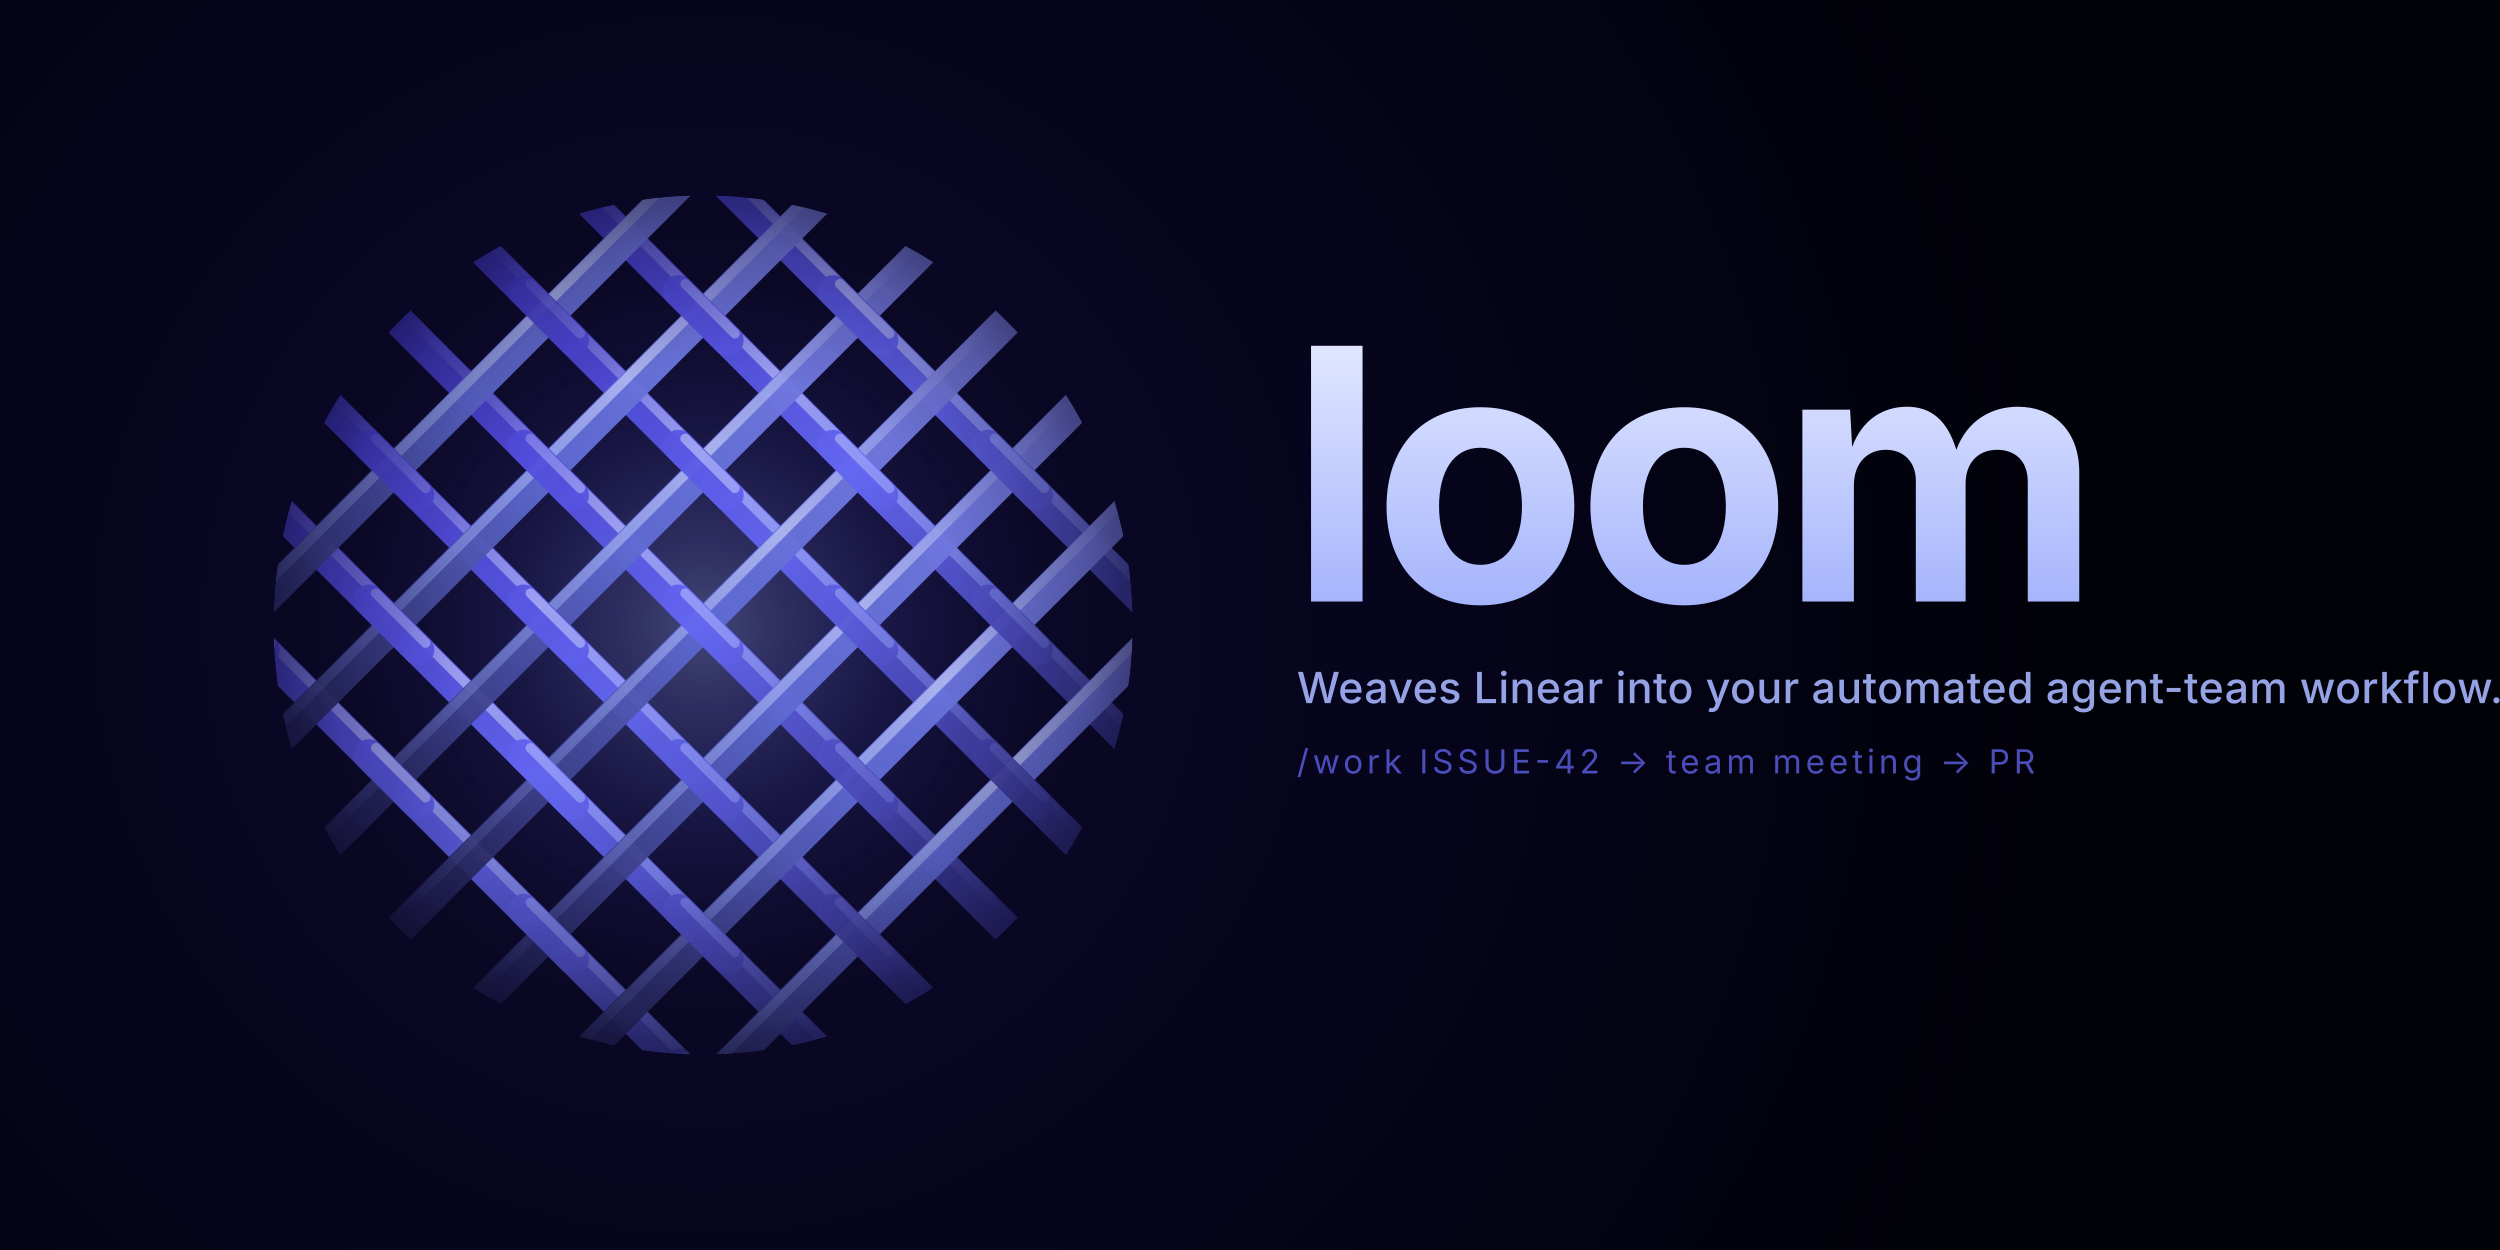
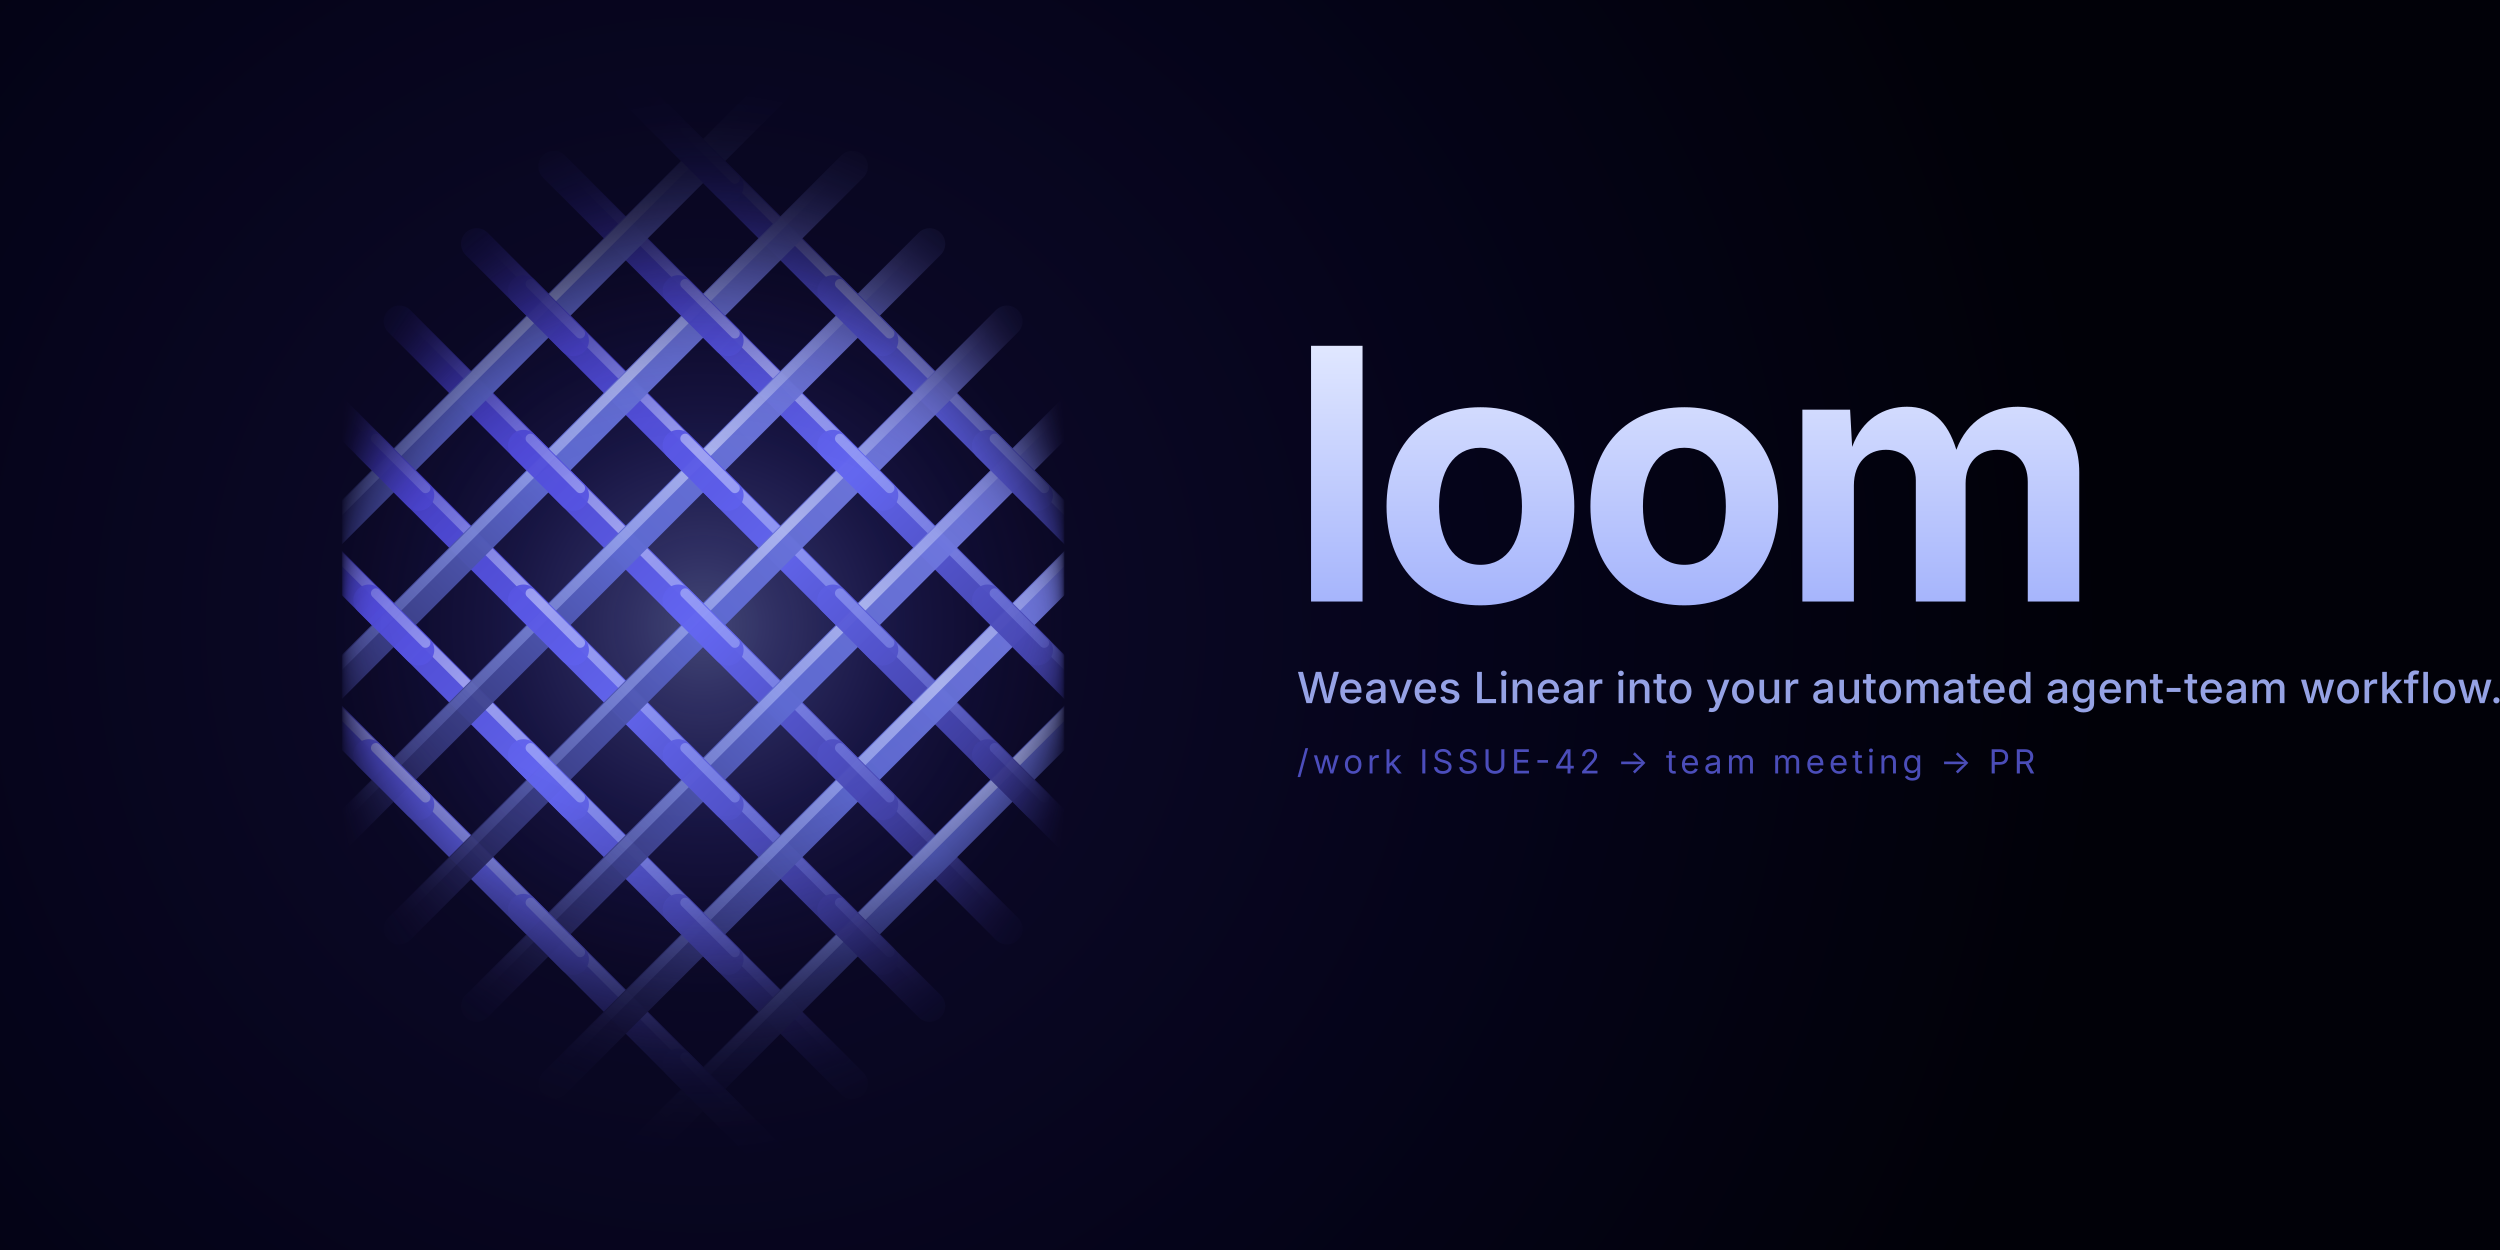
<svg xmlns="http://www.w3.org/2000/svg" viewBox="0 0 1280 640" width="1280" height="640">
  <defs>
    <radialGradient id="bg" gradientUnits="userSpaceOnUse" cx="360" cy="320" r="720">
      <stop offset="0%" stop-color="#0f0b2e" />
      <stop offset="55%" stop-color="#05041a" />
      <stop offset="100%" stop-color="#010108" />
    </radialGradient>
    <radialGradient id="innerGlow" gradientUnits="userSpaceOnUse" cx="360" cy="320" r="190">
      <stop offset="0%" stop-color="#a5b4fc" stop-opacity="0.35" />
      <stop offset="55%" stop-color="#6366f1" stop-opacity="0.12" />
      <stop offset="100%" stop-color="#3730a3" stop-opacity="0" />
    </radialGradient>
    <linearGradient id="warp" gradientUnits="userSpaceOnUse" x1="0" y1="100" x2="0" y2="540">
      <stop offset="0%" stop-color="#7d82e8" stop-opacity="0.95" />
      <stop offset="50%" stop-color="#5E6AD2" stop-opacity="0.98" />
      <stop offset="100%" stop-color="#1e1b4b" stop-opacity="0.92" />
    </linearGradient>
    <linearGradient id="weft" gradientUnits="userSpaceOnUse" x1="140" y1="0" x2="580" y2="0">
      <stop offset="0%" stop-color="#4338ca" stop-opacity="0.92" />
      <stop offset="50%" stop-color="#6366f1" stop-opacity="0.96" />
      <stop offset="100%" stop-color="#312e81" stop-opacity="0.92" />
    </linearGradient>
    <linearGradient id="warpHi" gradientUnits="userSpaceOnUse" x1="0" y1="100" x2="0" y2="540">
      <stop offset="0%" stop-color="#c7d2fe" stop-opacity="0" />
      <stop offset="35%" stop-color="#e0e7ff" stop-opacity="0.55" />
      <stop offset="65%" stop-color="#a5b4fc" stop-opacity="0.4" />
      <stop offset="100%" stop-color="#818cf8" stop-opacity="0" />
    </linearGradient>
    <linearGradient id="weftHi" gradientUnits="userSpaceOnUse" x1="140" y1="0" x2="580" y2="0">
      <stop offset="0%" stop-color="#c7d2fe" stop-opacity="0" />
      <stop offset="35%" stop-color="#e0e7ff" stop-opacity="0.5" />
      <stop offset="65%" stop-color="#a5b4fc" stop-opacity="0.4" />
      <stop offset="100%" stop-color="#818cf8" stop-opacity="0" />
    </linearGradient>
-     <radialGradient id="fadeMask" gradientUnits="userSpaceOnUse" cx="360" cy="320" r="220">
-       <stop offset="0%" stop-color="#ffffff" stop-opacity="1" />
-       <stop offset="60%" stop-color="#ffffff" stop-opacity="1" />
-       <stop offset="88%" stop-color="#ffffff" stop-opacity="0.725" />
-       <stop offset="100%" stop-color="#ffffff" stop-opacity="0.5" />
-     </radialGradient>
+     <filter id="edgeBlur" x="-30%" y="-30%" width="160%" height="160%">
+       <feGaussianBlur stdDeviation="28" />
+     </filter>
    <mask id="weaveFade">
-       <rect width="1280" height="640" fill="url(#fadeMask)" />
+       <circle cx="360" cy="320" r="185" fill="#ffffff" filter="url(#edgeBlur)" />
    </mask>
-     <clipPath id="weaveClip">
-       <circle cx="360" cy="320" r="220" />
-     </clipPath>
    <linearGradient id="text" x1="0" y1="0" x2="0" y2="1">
      <stop offset="0%" stop-color="#e0e7ff" />
      <stop offset="100%" stop-color="#a5b4fc" />
    </linearGradient>
  </defs>
  <rect width="1280" height="640" fill="url(#bg)" />
  <rect width="1280" height="640" fill="url(#innerGlow)" />
-   <g mask="url(#weaveFade)" clip-path="url(#weaveClip)" transform="rotate(45 360 320)">
+   <g mask="url(#weaveFade)" transform="rotate(45 360 320)">
    <g stroke="url(#weft)" stroke-width="16" stroke-linecap="round">
      <line x1="140" y1="152" x2="580" y2="152" />
      <line x1="140" y1="208" x2="580" y2="208" />
      <line x1="140" y1="264" x2="580" y2="264" />
      <line x1="140" y1="320" x2="580" y2="320" />
      <line x1="140" y1="376" x2="580" y2="376" />
      <line x1="140" y1="432" x2="580" y2="432" />
      <line x1="140" y1="488" x2="580" y2="488" />
    </g>
    <g stroke="url(#weftHi)" stroke-width="5" stroke-linecap="round">
      <line x1="140" y1="147" x2="580" y2="147" />
      <line x1="140" y1="203" x2="580" y2="203" />
      <line x1="140" y1="259" x2="580" y2="259" />
      <line x1="140" y1="315" x2="580" y2="315" />
      <line x1="140" y1="371" x2="580" y2="371" />
      <line x1="140" y1="427" x2="580" y2="427" />
      <line x1="140" y1="483" x2="580" y2="483" />
    </g>
    <g stroke="url(#warp)" stroke-width="16" stroke-linecap="round">
      <line x1="192" y1="100" x2="192" y2="540" />
      <line x1="248" y1="100" x2="248" y2="540" />
      <line x1="304" y1="100" x2="304" y2="540" />
      <line x1="360" y1="100" x2="360" y2="540" />
      <line x1="416" y1="100" x2="416" y2="540" />
      <line x1="472" y1="100" x2="472" y2="540" />
      <line x1="528" y1="100" x2="528" y2="540" />
    </g>
    <g stroke="url(#warpHi)" stroke-width="5" stroke-linecap="round">
      <line x1="187" y1="100" x2="187" y2="540" />
      <line x1="243" y1="100" x2="243" y2="540" />
      <line x1="299" y1="100" x2="299" y2="540" />
      <line x1="355" y1="100" x2="355" y2="540" />
      <line x1="411" y1="100" x2="411" y2="540" />
      <line x1="467" y1="100" x2="467" y2="540" />
      <line x1="523" y1="100" x2="523" y2="540" />
    </g>
    <g stroke="url(#weft)" stroke-width="16" stroke-linecap="round">
      <line x1="174" y1="152" x2="210" y2="152" />
      <line x1="286" y1="152" x2="322" y2="152" />
      <line x1="398" y1="152" x2="434" y2="152" />
      <line x1="510" y1="152" x2="546" y2="152" />
      <line x1="230" y1="208" x2="266" y2="208" />
      <line x1="342" y1="208" x2="378" y2="208" />
      <line x1="454" y1="208" x2="490" y2="208" />
      <line x1="174" y1="264" x2="210" y2="264" />
      <line x1="286" y1="264" x2="322" y2="264" />
      <line x1="398" y1="264" x2="434" y2="264" />
      <line x1="510" y1="264" x2="546" y2="264" />
      <line x1="230" y1="320" x2="266" y2="320" />
      <line x1="342" y1="320" x2="378" y2="320" />
      <line x1="454" y1="320" x2="490" y2="320" />
      <line x1="174" y1="376" x2="210" y2="376" />
      <line x1="286" y1="376" x2="322" y2="376" />
      <line x1="398" y1="376" x2="434" y2="376" />
      <line x1="510" y1="376" x2="546" y2="376" />
      <line x1="230" y1="432" x2="266" y2="432" />
      <line x1="342" y1="432" x2="378" y2="432" />
      <line x1="454" y1="432" x2="490" y2="432" />
      <line x1="174" y1="488" x2="210" y2="488" />
      <line x1="286" y1="488" x2="322" y2="488" />
      <line x1="398" y1="488" x2="434" y2="488" />
      <line x1="510" y1="488" x2="546" y2="488" />
    </g>
    <g stroke="url(#weftHi)" stroke-width="5" stroke-linecap="round">
      <line x1="174" y1="147" x2="210" y2="147" />
      <line x1="286" y1="147" x2="322" y2="147" />
      <line x1="398" y1="147" x2="434" y2="147" />
      <line x1="510" y1="147" x2="546" y2="147" />
      <line x1="230" y1="203" x2="266" y2="203" />
      <line x1="342" y1="203" x2="378" y2="203" />
      <line x1="454" y1="203" x2="490" y2="203" />
      <line x1="174" y1="259" x2="210" y2="259" />
      <line x1="286" y1="259" x2="322" y2="259" />
      <line x1="398" y1="259" x2="434" y2="259" />
      <line x1="510" y1="259" x2="546" y2="259" />
      <line x1="230" y1="315" x2="266" y2="315" />
      <line x1="342" y1="315" x2="378" y2="315" />
      <line x1="454" y1="315" x2="490" y2="315" />
      <line x1="174" y1="371" x2="210" y2="371" />
      <line x1="286" y1="371" x2="322" y2="371" />
      <line x1="398" y1="371" x2="434" y2="371" />
      <line x1="510" y1="371" x2="546" y2="371" />
      <line x1="230" y1="427" x2="266" y2="427" />
      <line x1="342" y1="427" x2="378" y2="427" />
      <line x1="454" y1="427" x2="490" y2="427" />
      <line x1="174" y1="483" x2="210" y2="483" />
      <line x1="286" y1="483" x2="322" y2="483" />
      <line x1="398" y1="483" x2="434" y2="483" />
      <line x1="510" y1="483" x2="546" y2="483" />
    </g>
  </g>
  <g font-family="Inter, 'Helvetica Neue', Helvetica, Arial, sans-serif">
    <text x="660" y="308" font-size="180" font-weight="700" letter-spacing="-6" fill="url(#text)">loom</text>
    <text x="664" y="360" font-size="22" font-weight="500" letter-spacing="0.2" fill="#a5b4fc" opacity="0.9">Weaves Linear into your automated agent-team workflow.</text>
    <text x="664" y="396" font-size="17" font-weight="400" letter-spacing="2" fill="#6366f1" opacity="0.75">/work ISSUE-42  →  team meeting  →  PR</text>
  </g>
</svg>
